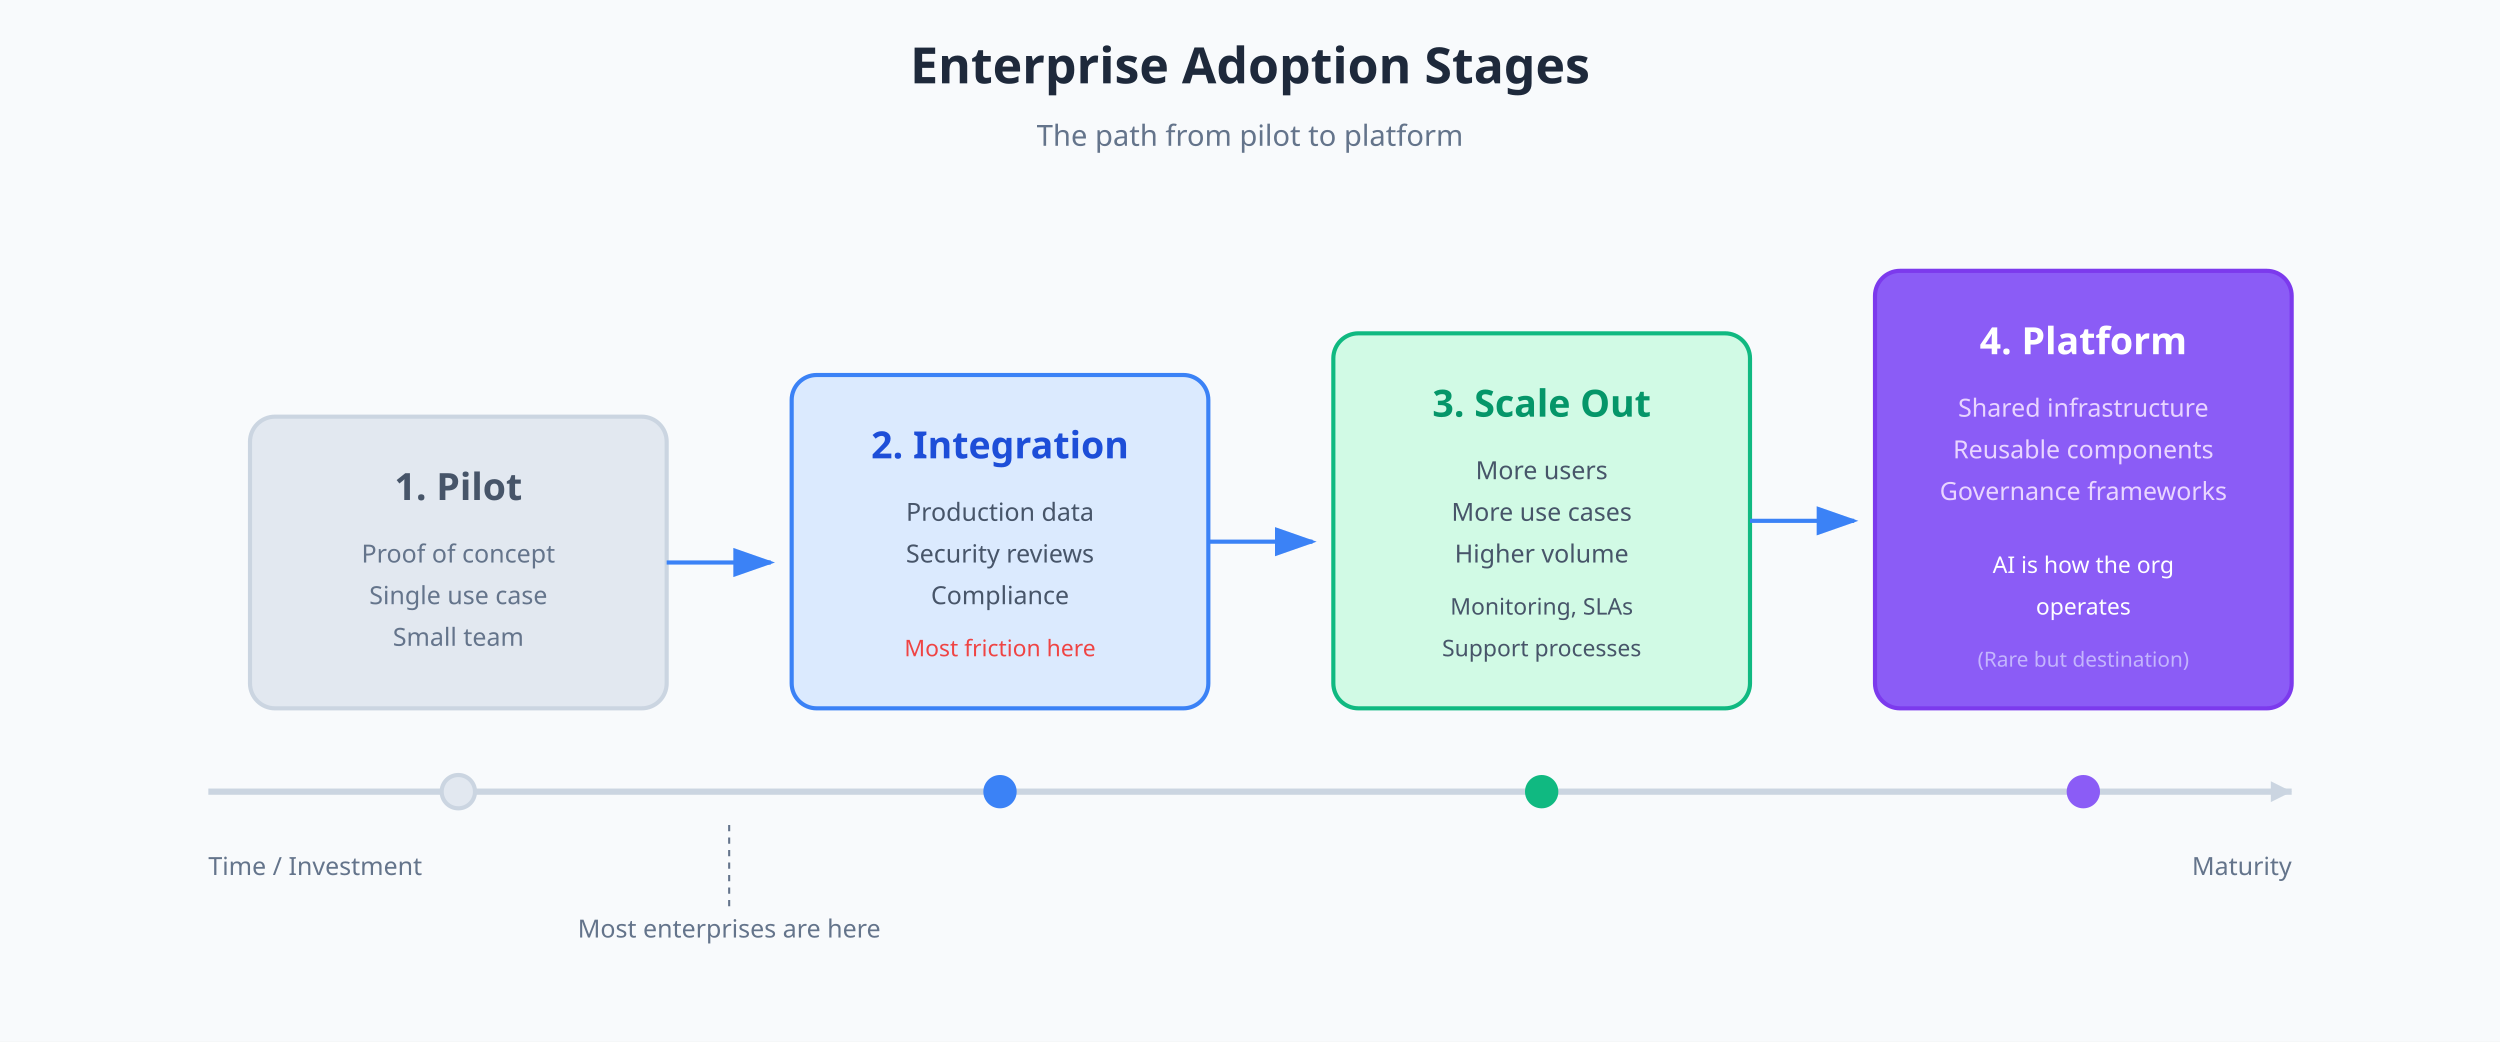
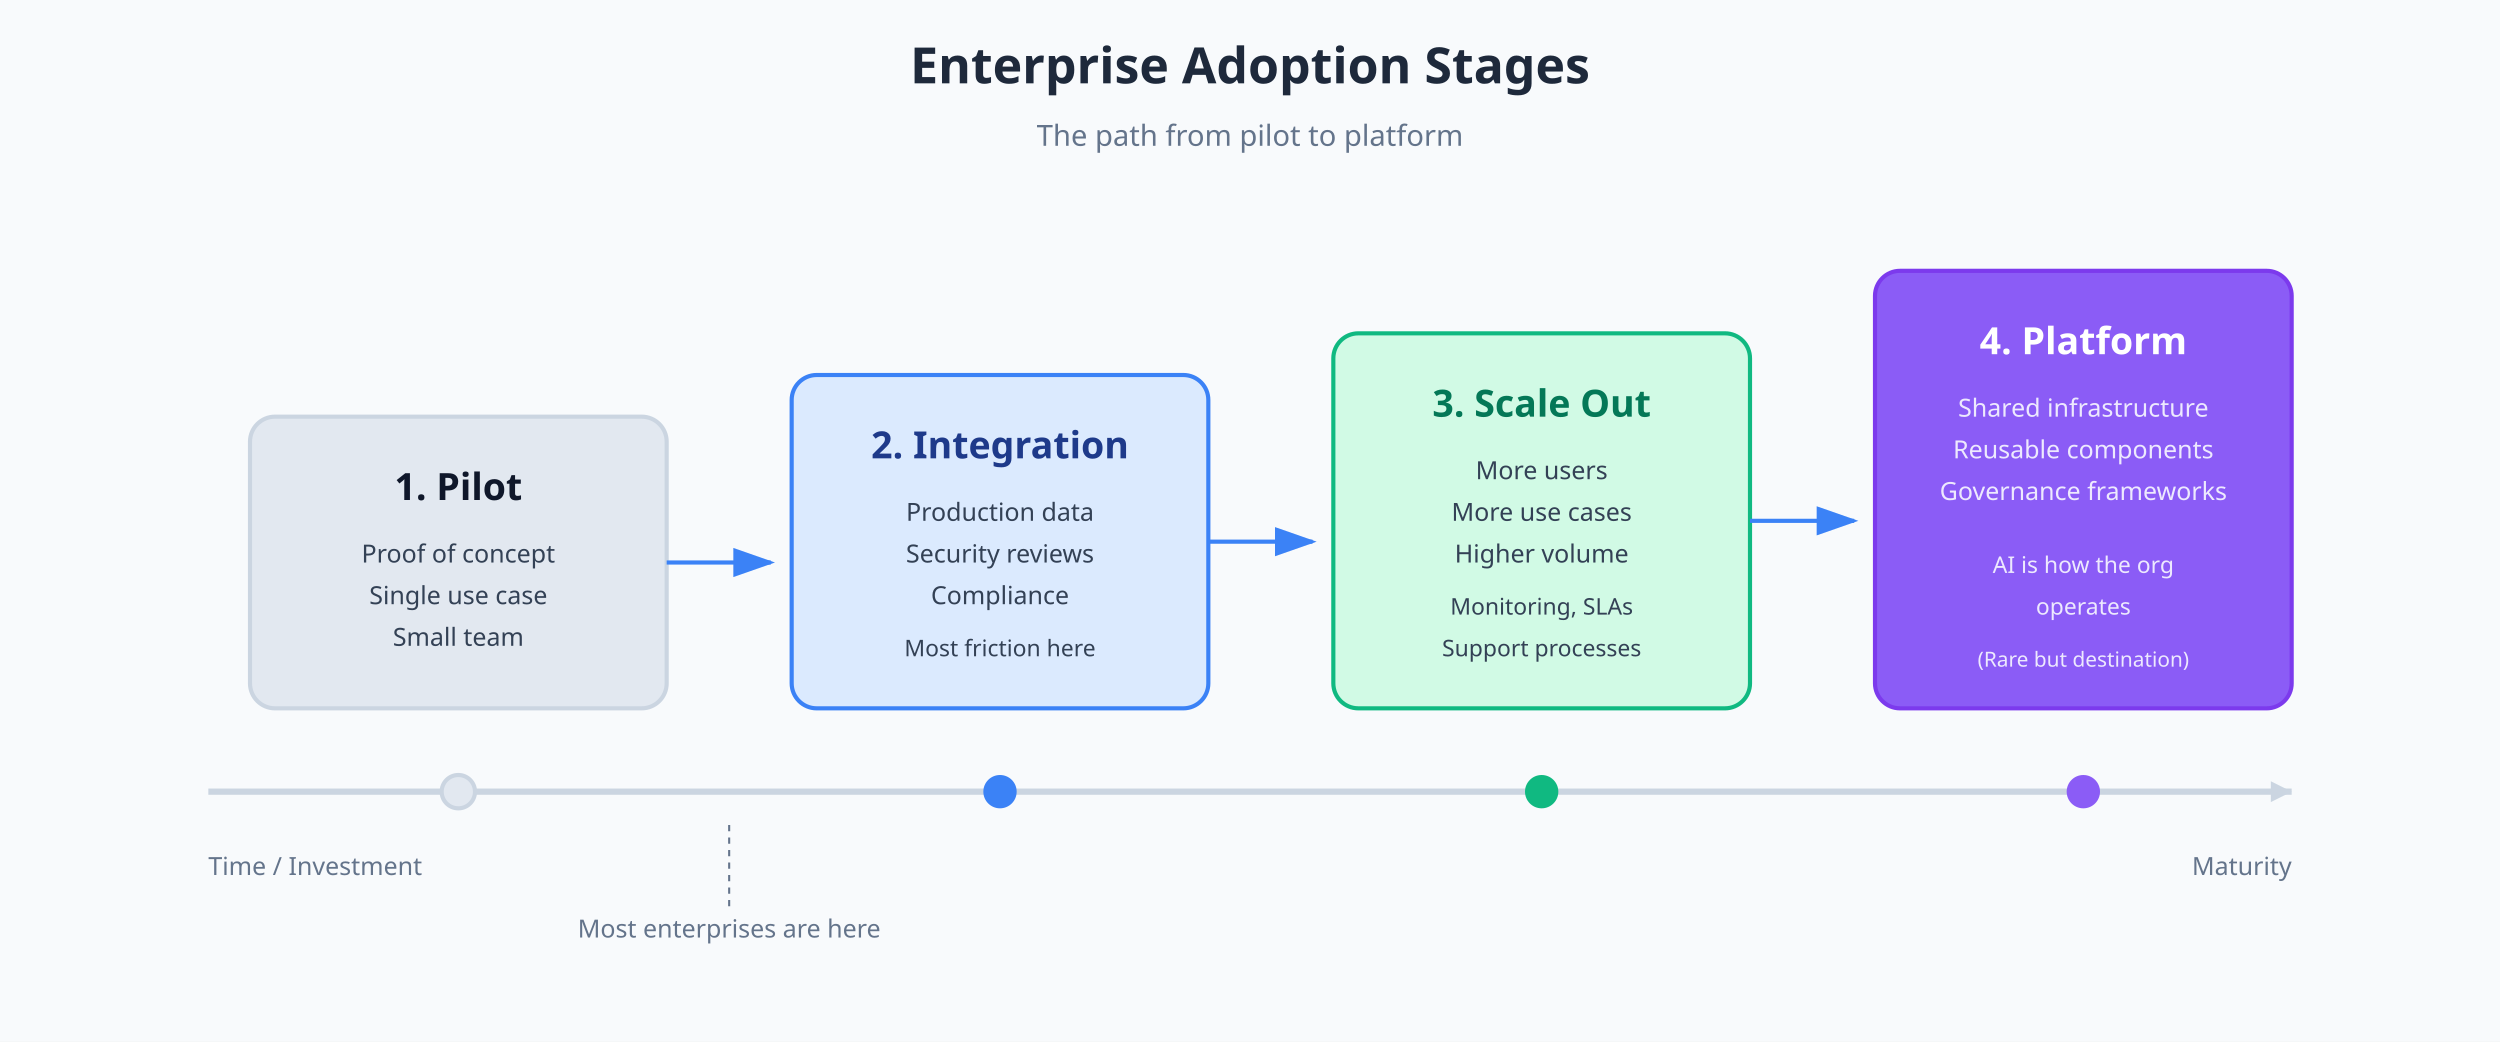
<svg xmlns="http://www.w3.org/2000/svg" viewBox="0 0 1200 500" width="1200" height="500">
  <defs>
    <marker id="arrow" markerWidth="10" markerHeight="7" refX="9" refY="3.5" orient="auto">
      <polygon points="0 0, 10 3.5, 0 7" fill="#3b82f6" />
    </marker>
  </defs>
  <g id="main">
    <rect width="1200" height="500" fill="#f8fafc" />
    <text x="600" y="40" text-anchor="middle" font-family="system-ui, sans-serif" font-size="24" font-weight="600" fill="#1e293b">Enterprise Adoption Stages</text>
    <text x="600" y="70" text-anchor="middle" font-family="system-ui, sans-serif" font-size="14" fill="#64748b">The path from pilot to platform</text>
    <line x1="100" y1="380" x2="1100" y2="380" stroke="#cbd5e1" stroke-width="3" />
    <polygon points="1100,380 1090,375 1090,385" fill="#cbd5e1" />
    <text x="100" y="420" text-anchor="start" font-family="system-ui, sans-serif" font-size="12" fill="#64748b">Time / Investment</text>
    <text x="1100" y="420" text-anchor="end" font-family="system-ui, sans-serif" font-size="12" fill="#64748b">Maturity</text>
    <text x="350" y="450" text-anchor="middle" font-family="system-ui, sans-serif" font-size="12" fill="#64748b">Most enterprises are here</text>
    <line x1="350" y1="435" x2="350" y2="395" stroke="#64748b" stroke-width="1" stroke-dasharray="3,3" />
  </g>
  <g id="section-1">
    <rect x="120" y="200" width="200" height="140" rx="12" fill="#e2e8f0" stroke="#cbd5e1" stroke-width="2" />
-     <text x="220" y="240" text-anchor="middle" font-family="system-ui, sans-serif" font-size="18" font-weight="600" fill="#475569">1. Pilot</text>
-     <text x="220" y="270" text-anchor="middle" font-family="system-ui, sans-serif" font-size="12" fill="#64748b">Proof of concept</text>
-     <text x="220" y="290" text-anchor="middle" font-family="system-ui, sans-serif" font-size="12" fill="#64748b">Single use case</text>
-     <text x="220" y="310" text-anchor="middle" font-family="system-ui, sans-serif" font-size="12" fill="#64748b">Small team</text>
+     <text x="220" y="240" text-anchor="middle" font-family="system-ui, sans-serif" font-size="18" font-weight="600" fill="#0f172a">1. Pilot</text>
+     <text x="220" y="270" text-anchor="middle" font-family="system-ui, sans-serif" font-size="12" fill="#334155">Proof of concept</text>
+     <text x="220" y="290" text-anchor="middle" font-family="system-ui, sans-serif" font-size="12" fill="#334155">Single use case</text>
+     <text x="220" y="310" text-anchor="middle" font-family="system-ui, sans-serif" font-size="12" fill="#334155">Small team</text>
    <circle cx="220" cy="380" r="8" fill="#e2e8f0" stroke="#cbd5e1" stroke-width="2" />
    <line x1="320" y1="270" x2="370" y2="270" stroke="#3b82f6" stroke-width="2" marker-end="url(#arrow)" />
  </g>
  <g id="section-2">
    <rect x="380" y="180" width="200" height="160" rx="12" fill="#dbeafe" stroke="#3b82f6" stroke-width="2" />
-     <text x="480" y="220" text-anchor="middle" font-family="system-ui, sans-serif" font-size="18" font-weight="600" fill="#1d4ed8">2. Integration</text>
-     <text x="480" y="250" text-anchor="middle" font-family="system-ui, sans-serif" font-size="12" fill="#475569">Production data</text>
-     <text x="480" y="270" text-anchor="middle" font-family="system-ui, sans-serif" font-size="12" fill="#475569">Security reviews</text>
-     <text x="480" y="290" text-anchor="middle" font-family="system-ui, sans-serif" font-size="12" fill="#475569">Compliance</text>
-     <text x="480" y="315" text-anchor="middle" font-family="system-ui, sans-serif" font-size="11" fill="#ef4444">Most friction here</text>
+     <text x="480" y="220" text-anchor="middle" font-family="system-ui, sans-serif" font-size="18" font-weight="600" fill="#1e3a8a">2. Integration</text>
+     <text x="480" y="250" text-anchor="middle" font-family="system-ui, sans-serif" font-size="12" fill="#334155">Production data</text>
+     <text x="480" y="270" text-anchor="middle" font-family="system-ui, sans-serif" font-size="12" fill="#334155">Security reviews</text>
+     <text x="480" y="290" text-anchor="middle" font-family="system-ui, sans-serif" font-size="12" fill="#334155">Compliance</text>
+     <text x="480" y="315" text-anchor="middle" font-family="system-ui, sans-serif" font-size="11" fill="#334155">Most friction here</text>
    <circle cx="480" cy="380" r="8" fill="#3b82f6" />
    <line x1="580" y1="260" x2="630" y2="260" stroke="#3b82f6" stroke-width="2" marker-end="url(#arrow)" />
  </g>
  <g id="section-3">
    <rect x="640" y="160" width="200" height="180" rx="12" fill="#d1fae5" stroke="#10b981" stroke-width="2" />
-     <text x="740" y="200" text-anchor="middle" font-family="system-ui, sans-serif" font-size="18" font-weight="600" fill="#059669">3. Scale Out</text>
-     <text x="740" y="230" text-anchor="middle" font-family="system-ui, sans-serif" font-size="12" fill="#475569">More users</text>
-     <text x="740" y="250" text-anchor="middle" font-family="system-ui, sans-serif" font-size="12" fill="#475569">More use cases</text>
-     <text x="740" y="270" text-anchor="middle" font-family="system-ui, sans-serif" font-size="12" fill="#475569">Higher volume</text>
-     <text x="740" y="295" text-anchor="middle" font-family="system-ui, sans-serif" font-size="11" fill="#475569">Monitoring, SLAs</text>
-     <text x="740" y="315" text-anchor="middle" font-family="system-ui, sans-serif" font-size="11" fill="#475569">Support processes</text>
+     <text x="740" y="200" text-anchor="middle" font-family="system-ui, sans-serif" font-size="18" font-weight="600" fill="#047857">3. Scale Out</text>
+     <text x="740" y="230" text-anchor="middle" font-family="system-ui, sans-serif" font-size="12" fill="#334155">More users</text>
+     <text x="740" y="250" text-anchor="middle" font-family="system-ui, sans-serif" font-size="12" fill="#334155">More use cases</text>
+     <text x="740" y="270" text-anchor="middle" font-family="system-ui, sans-serif" font-size="12" fill="#334155">Higher volume</text>
+     <text x="740" y="295" text-anchor="middle" font-family="system-ui, sans-serif" font-size="11" fill="#334155">Monitoring, SLAs</text>
+     <text x="740" y="315" text-anchor="middle" font-family="system-ui, sans-serif" font-size="11" fill="#334155">Support processes</text>
    <circle cx="740" cy="380" r="8" fill="#10b981" />
    <line x1="840" y1="250" x2="890" y2="250" stroke="#3b82f6" stroke-width="2" marker-end="url(#arrow)" />
  </g>
  <g id="section-4">
    <rect x="900" y="130" width="200" height="210" rx="12" fill="#8b5cf6" stroke="#7c3aed" stroke-width="2" />
    <text x="1000" y="170" text-anchor="middle" font-family="system-ui, sans-serif" font-size="18" font-weight="600" fill="#ffffff">4. Platform</text>
-     <text x="1000" y="200" text-anchor="middle" font-family="system-ui, sans-serif" font-size="12" fill="#e9d5ff">Shared infrastructure</text>
-     <text x="1000" y="220" text-anchor="middle" font-family="system-ui, sans-serif" font-size="12" fill="#e9d5ff">Reusable components</text>
-     <text x="1000" y="240" text-anchor="middle" font-family="system-ui, sans-serif" font-size="12" fill="#e9d5ff">Governance frameworks</text>
-     <text x="1000" y="275" text-anchor="middle" font-family="system-ui, sans-serif" font-size="11" fill="#ffffff">AI is how the org</text>
-     <text x="1000" y="295" text-anchor="middle" font-family="system-ui, sans-serif" font-size="11" fill="#ffffff">operates</text>
-     <text x="1000" y="320" text-anchor="middle" font-family="system-ui, sans-serif" font-size="10" fill="#c4b5fd">(Rare but destination)</text>
+     <text x="1000" y="200" text-anchor="middle" font-family="system-ui, sans-serif" font-size="12" fill="#ede9fe">Shared infrastructure</text>
+     <text x="1000" y="220" text-anchor="middle" font-family="system-ui, sans-serif" font-size="12" fill="#ede9fe">Reusable components</text>
+     <text x="1000" y="240" text-anchor="middle" font-family="system-ui, sans-serif" font-size="12" fill="#ede9fe">Governance frameworks</text>
+     <text x="1000" y="275" text-anchor="middle" font-family="system-ui, sans-serif" font-size="11" fill="#ede9fe">AI is how the org</text>
+     <text x="1000" y="295" text-anchor="middle" font-family="system-ui, sans-serif" font-size="11" fill="#ede9fe">operates</text>
+     <text x="1000" y="320" text-anchor="middle" font-family="system-ui, sans-serif" font-size="10" fill="#ede9fe">(Rare but destination)</text>
    <circle cx="1000" cy="380" r="8" fill="#8b5cf6" />
  </g>
</svg>
